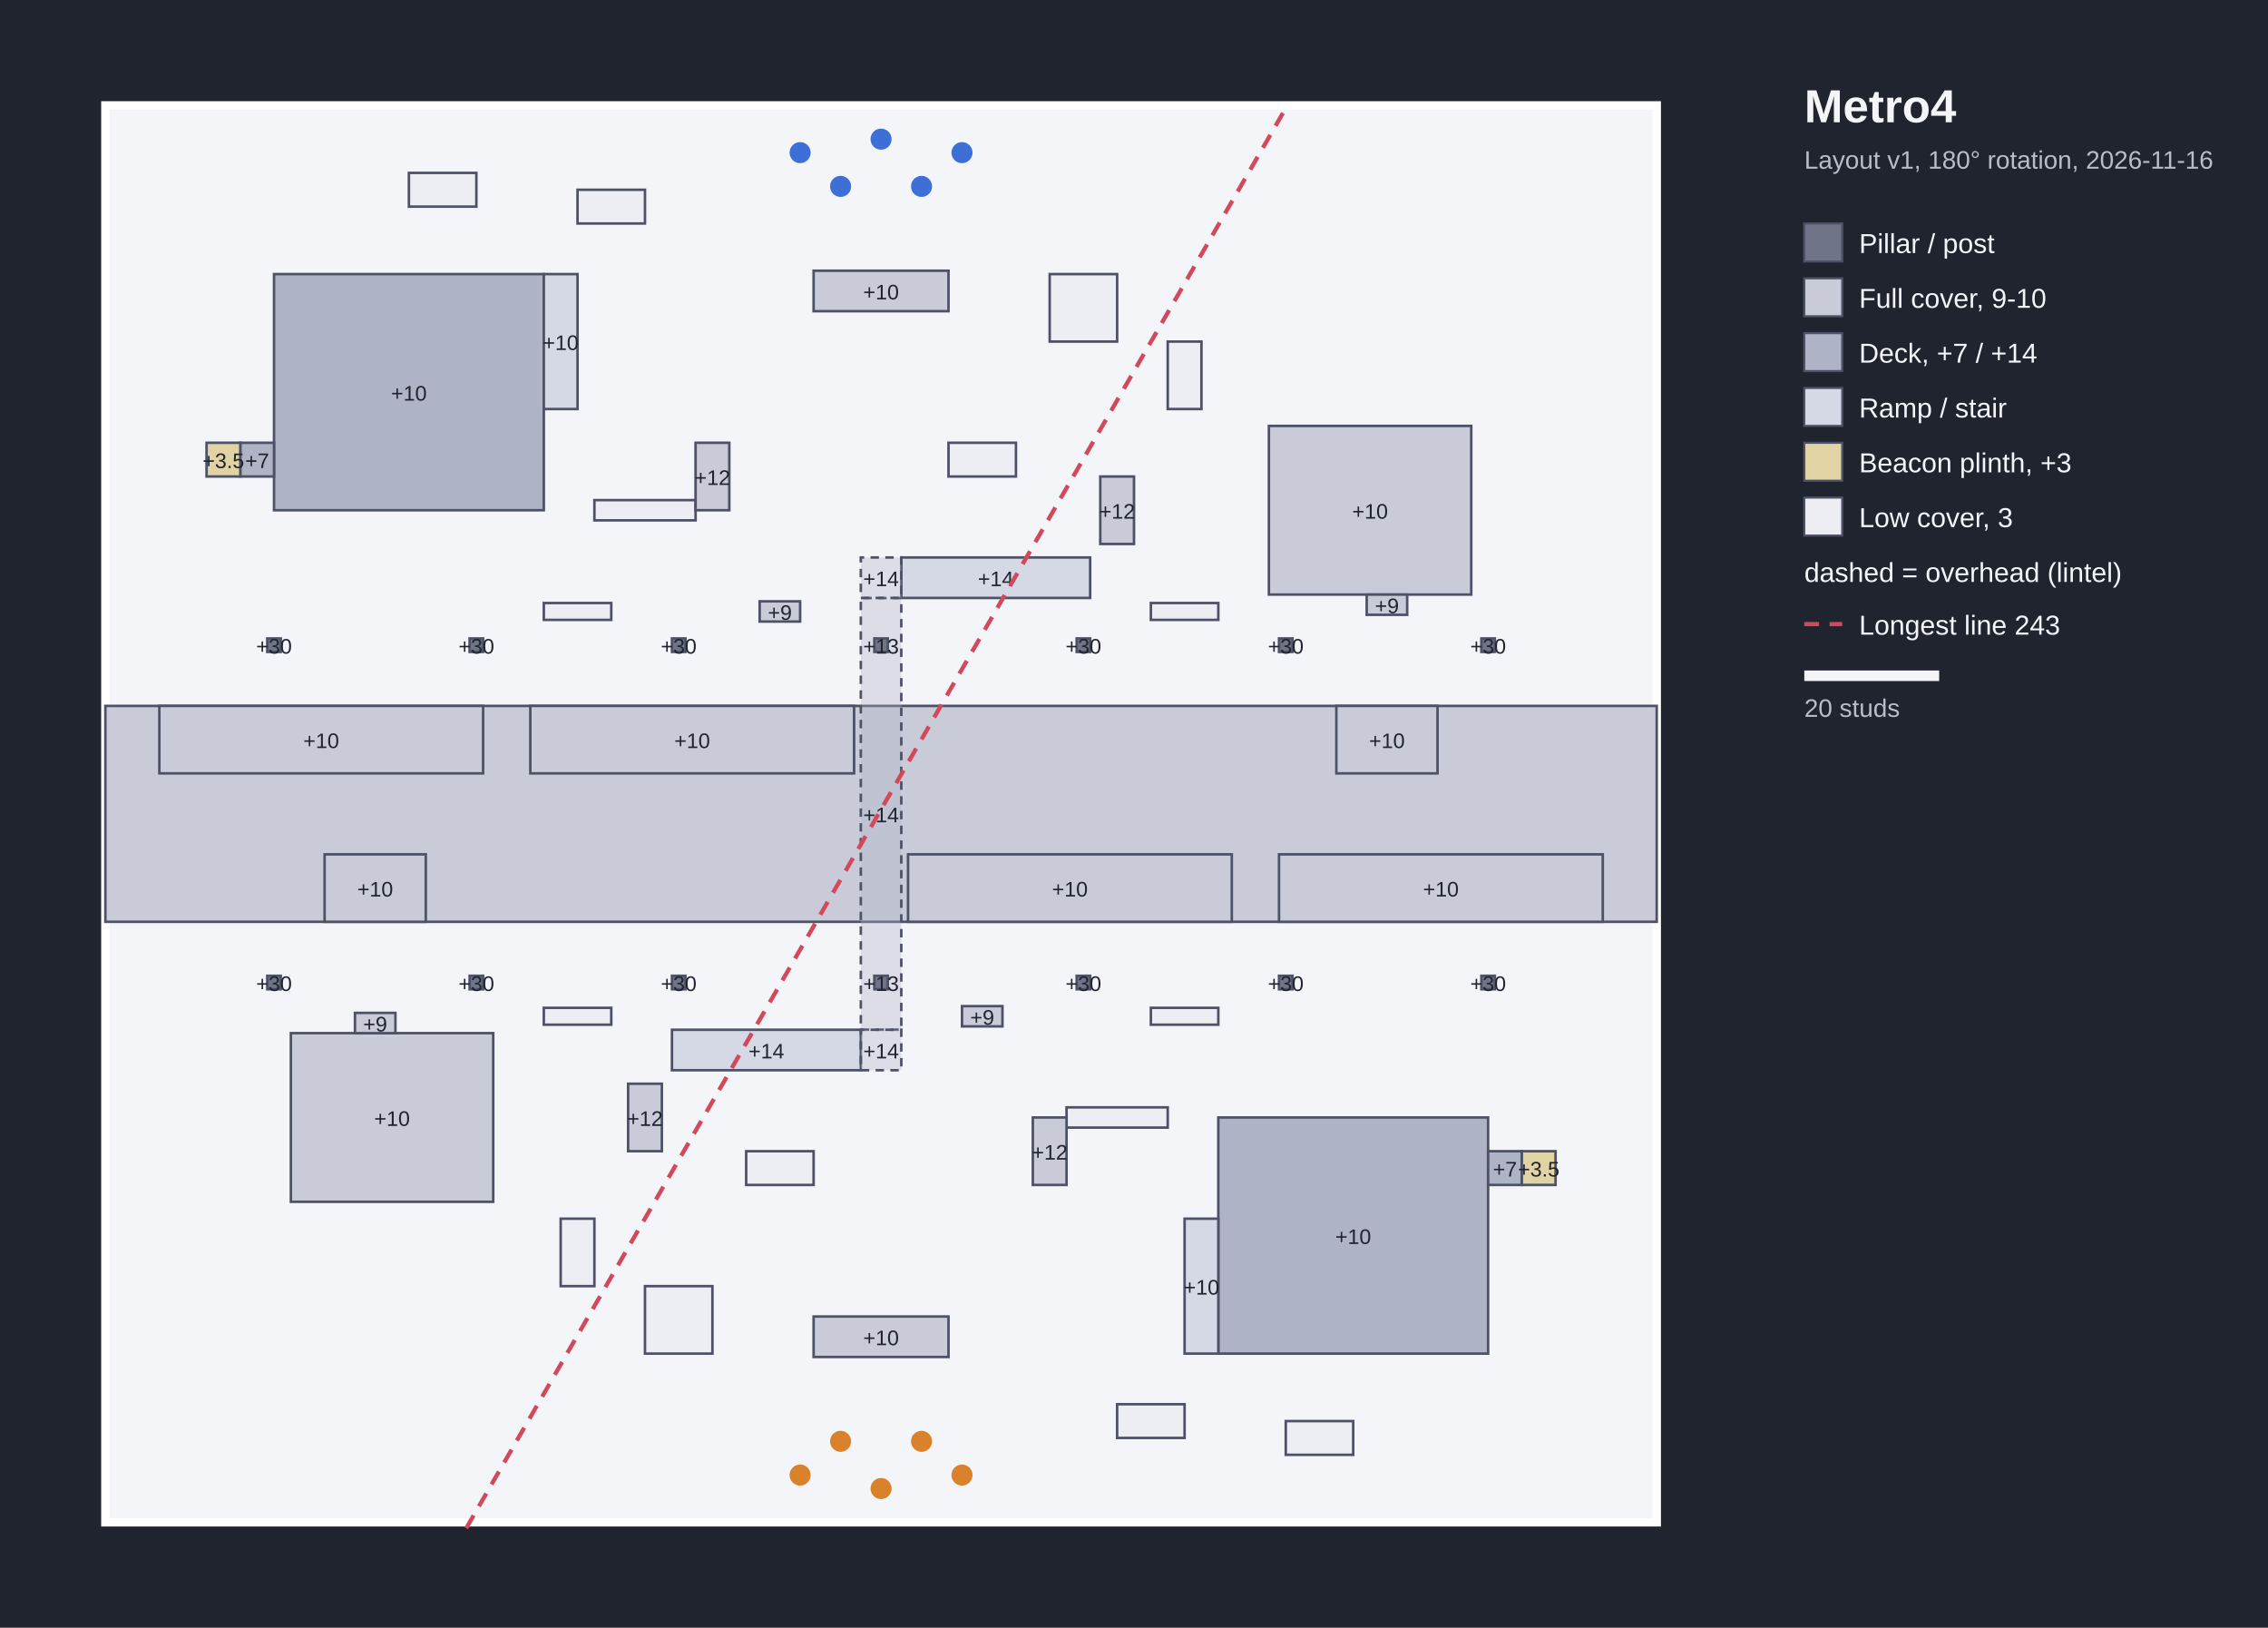
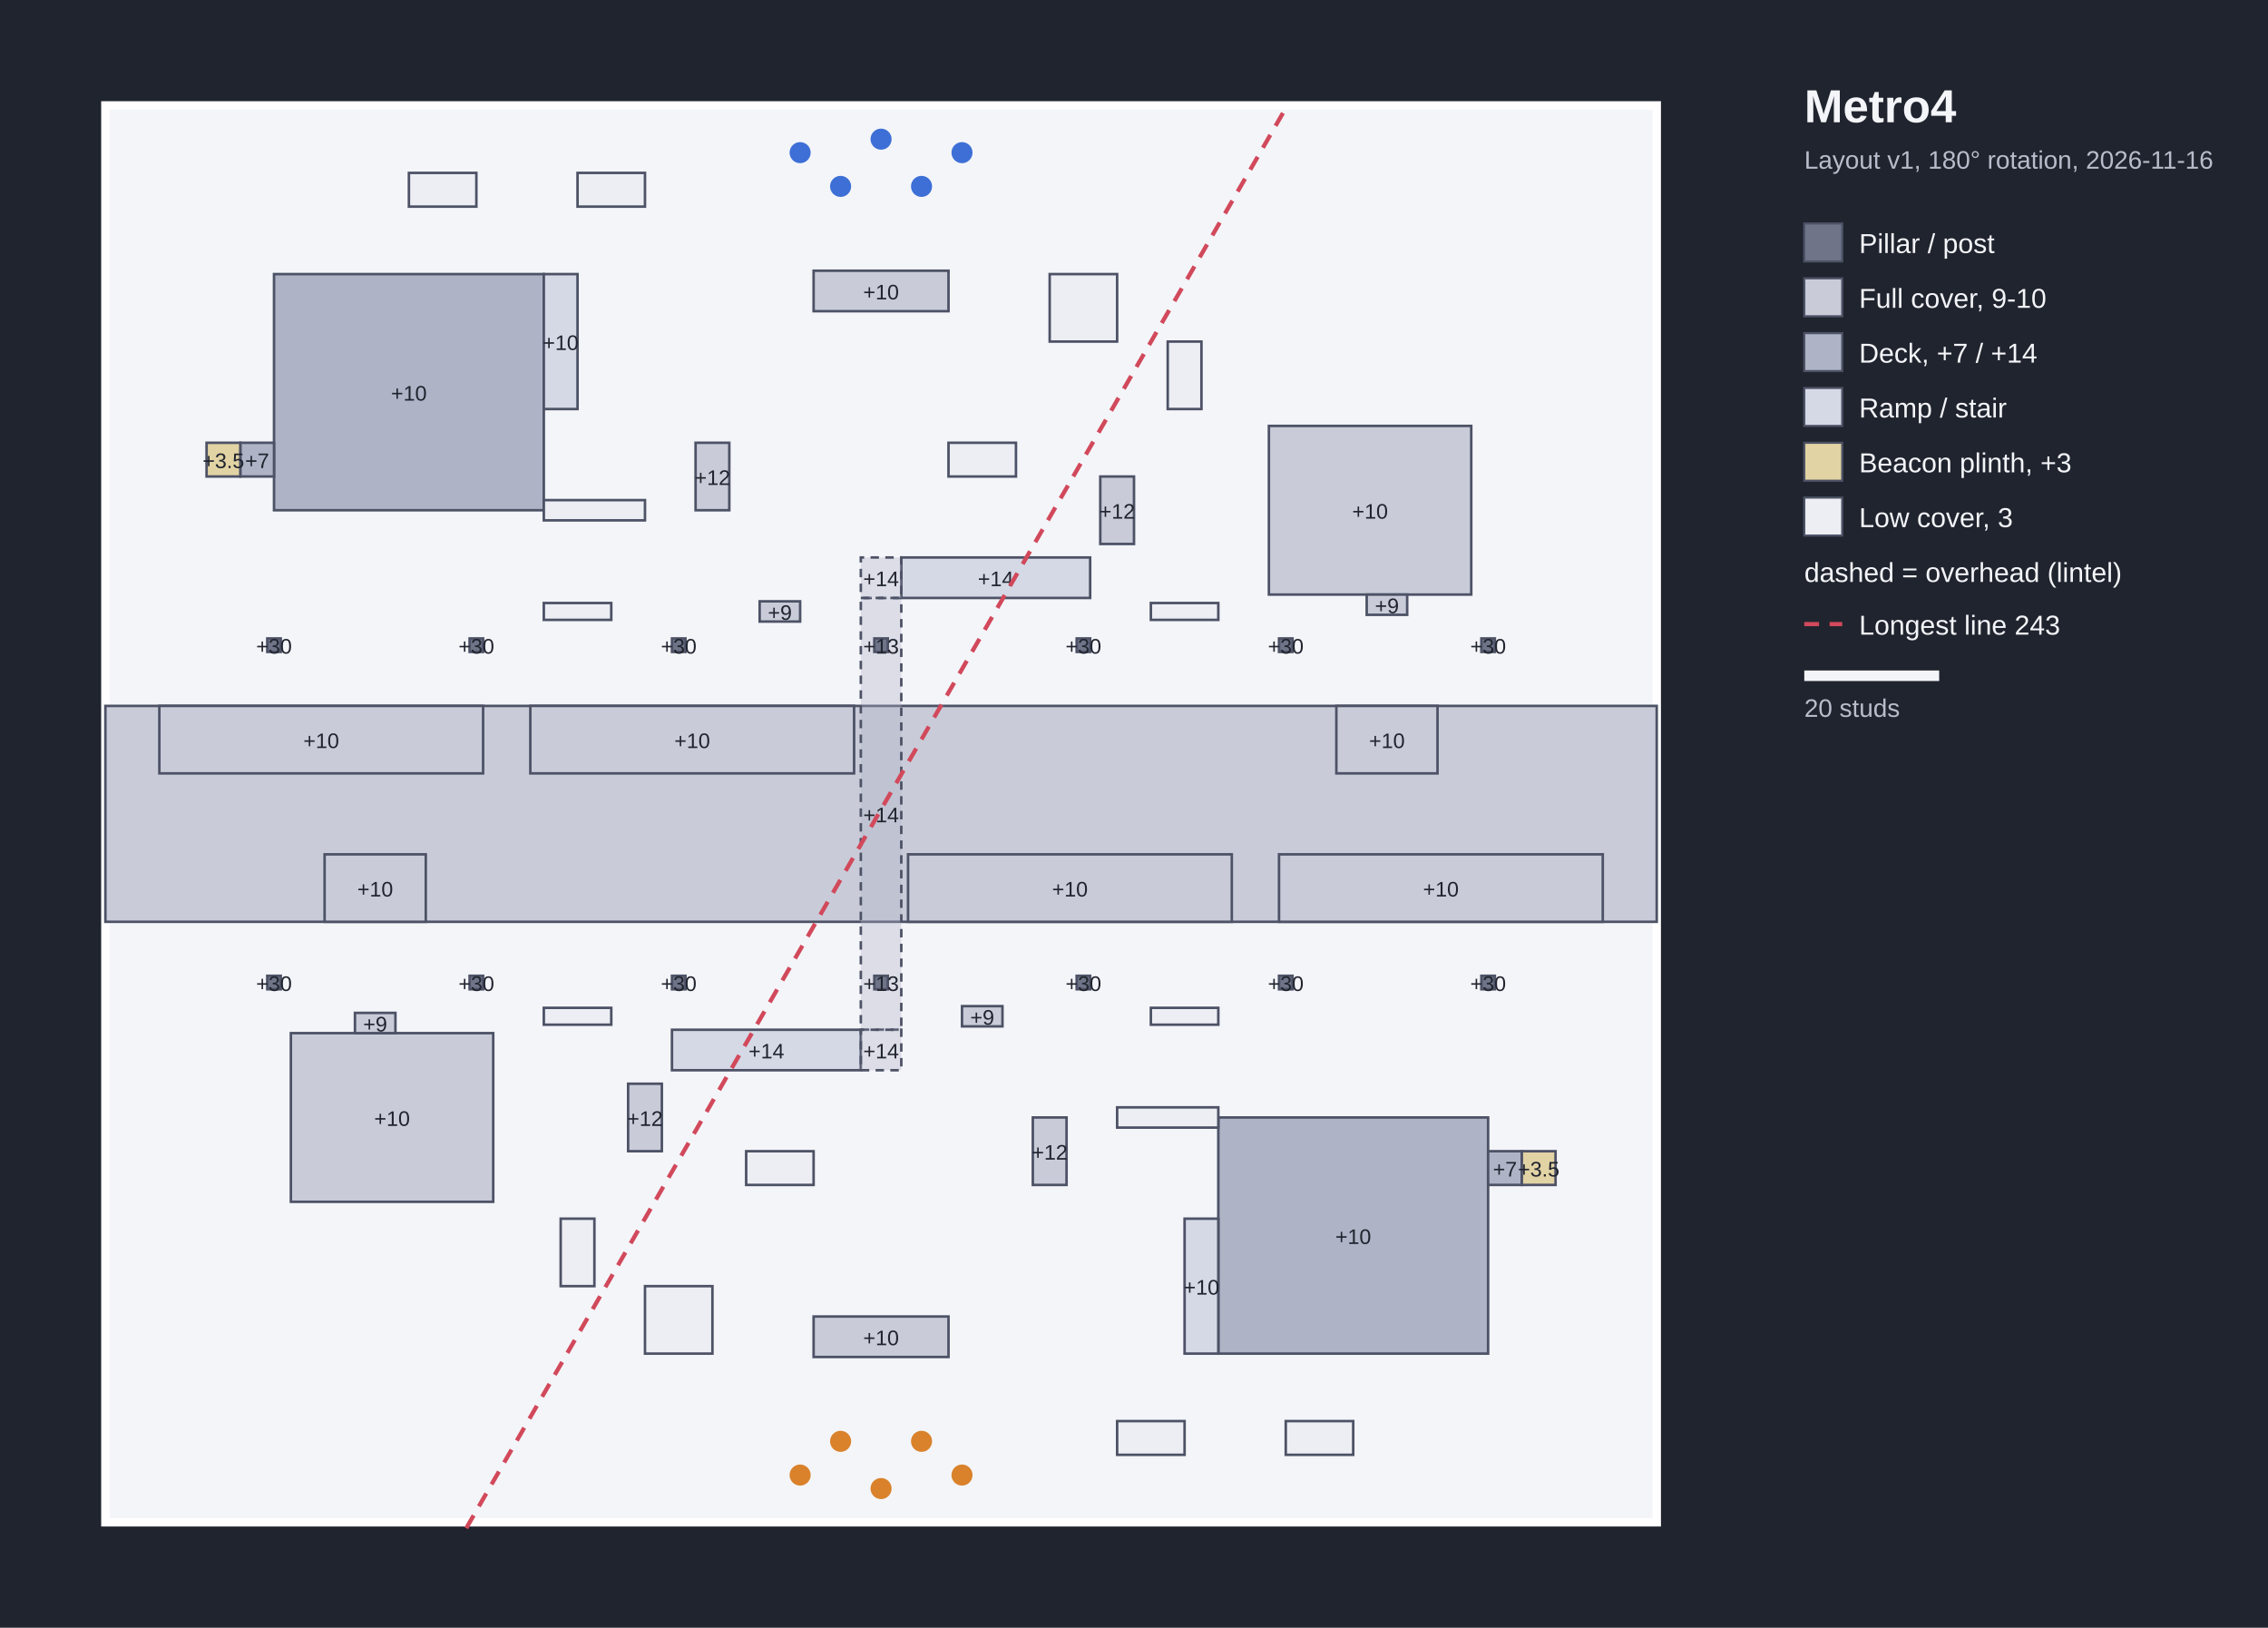
<svg xmlns="http://www.w3.org/2000/svg" viewBox="0 0 1076 772" font-family="Segoe UI, Arial, sans-serif">
  <rect width="1076" height="772" fill="#20242E" />
  <polygon points="50.0,50.0 786.0,50.0 786.0,722.0 50.0,722.0" fill="#F4F5F9" stroke="#FFFFFF" stroke-width="4" />
  <polygon points="50.0,437.2 786.0,437.2 786.0,334.8 50.0,334.8" fill="#C9CCD8" fill-opacity="1" stroke="#4D5266" stroke-width="1.2" />
  <polygon points="75.6,366.8 229.2,366.8 229.2,334.8 75.6,334.8" fill="#C9CCD8" fill-opacity="1" stroke="#4D5266" stroke-width="1.2" />
  <text x="152.4" y="354.8" text-anchor="middle" font-size="10" fill="#20242E">+10</text>
  <polygon points="251.6,366.8 405.2,366.8 405.2,334.8 251.6,334.8" fill="#C9CCD8" fill-opacity="1" stroke="#4D5266" stroke-width="1.2" />
  <text x="328.4" y="354.8" text-anchor="middle" font-size="10" fill="#20242E">+10</text>
  <polygon points="634.0,366.8 682.0,366.8 682.0,334.8 634.0,334.8" fill="#C9CCD8" fill-opacity="1" stroke="#4D5266" stroke-width="1.2" />
  <text x="658.0" y="354.8" text-anchor="middle" font-size="10" fill="#20242E">+10</text>
  <polygon points="427.6,283.6 517.2,283.6 517.2,264.4 427.6,264.4" fill="#D5D9E6" fill-opacity="1" stroke="#4D5266" stroke-width="1.2" />
  <text x="472.4" y="278.0" text-anchor="middle" font-size="10" fill="#20242E">+14</text>
  <polygon points="258.0,294.0 290.0,294.0 290.0,286.0 258.0,286.0" fill="#ECEEF3" fill-opacity="1" stroke="#4D5266" stroke-width="1.2" />
  <polygon points="546.0,294.0 578.0,294.0 578.0,286.0 546.0,286.0" fill="#ECEEF3" fill-opacity="1" stroke="#4D5266" stroke-width="1.2" />
  <polygon points="360.4,294.8 379.6,294.8 379.6,285.2 360.4,285.2" fill="#C9CCD8" fill-opacity="1" stroke="#4D5266" stroke-width="1.2" />
  <text x="370.0" y="294.0" text-anchor="middle" font-size="10" fill="#20242E">+9</text>
  <polygon points="130.0,242.0 258.0,242.0 258.0,130.0 130.0,130.0" fill="#AEB3C6" fill-opacity="1" stroke="#4D5266" stroke-width="1.2" />
  <text x="194.0" y="190.0" text-anchor="middle" font-size="10" fill="#20242E">+10</text>
  <polygon points="258.0,194.0 274.0,194.0 274.0,130.0 258.0,130.0" fill="#D5D9E6" fill-opacity="1" stroke="#4D5266" stroke-width="1.2" />
  <text x="266.0" y="166.0" text-anchor="middle" font-size="10" fill="#20242E">+10</text>
  <polygon points="114.0,226.0 130.0,226.0 130.0,210.0 114.0,210.0" fill="#AEB3C6" fill-opacity="1" stroke="#4D5266" stroke-width="1.2" />
  <text x="122.0" y="222.0" text-anchor="middle" font-size="10" fill="#20242E">+7</text>
  <polygon points="98.0,226.0 114.0,226.0 114.0,210.0 98.0,210.0" fill="#E2D3A4" fill-opacity="1" stroke="#4D5266" stroke-width="1.2" />
  <text x="106.0" y="222.0" text-anchor="middle" font-size="10" fill="#20242E">+3.5</text>
  <polygon points="602.0,282.0 698.0,282.0 698.0,202.0 602.0,202.0" fill="#C9CCD8" fill-opacity="1" stroke="#4D5266" stroke-width="1.2" />
  <text x="650.0" y="246.0" text-anchor="middle" font-size="10" fill="#20242E">+10</text>
  <polygon points="554.0,194.0 570.0,194.0 570.0,162.0 554.0,162.0" fill="#ECEEF3" fill-opacity="1" stroke="#4D5266" stroke-width="1.2" />
  <polygon points="522.0,258.0 538.0,258.0 538.0,226.0 522.0,226.0" fill="#C9CCD8" fill-opacity="1" stroke="#4D5266" stroke-width="1.2" />
  <text x="530.0" y="246.0" text-anchor="middle" font-size="10" fill="#20242E">+12</text>
  <polygon points="386.0,147.6 450.0,147.6 450.0,128.4 386.0,128.4" fill="#C9CCD8" fill-opacity="1" stroke="#4D5266" stroke-width="1.2" />
  <text x="418.0" y="142.0" text-anchor="middle" font-size="10" fill="#20242E">+10</text>
  <polygon points="498.0,162.0 530.0,162.0 530.0,130.0 498.0,130.0" fill="#ECEEF3" fill-opacity="1" stroke="#4D5266" stroke-width="1.2" />
-   <polygon points="282.0,246.8 330.0,246.8 330.0,237.2 282.0,237.2" fill="#ECEEF3" fill-opacity="1" stroke="#4D5266" stroke-width="1.2" />
+   <polygon points="258.0,246.8 306.0,246.8 306.0,237.2 258.0,237.2" fill="#ECEEF3" fill-opacity="1" stroke="#4D5266" stroke-width="1.2" />
  <polygon points="648.4,291.6 667.6,291.6 667.6,282.0 648.4,282.0" fill="#C9CCD8" fill-opacity="1" stroke="#4D5266" stroke-width="1.2" />
  <text x="658.0" y="290.8" text-anchor="middle" font-size="10" fill="#20242E">+9</text>
  <polygon points="194.0,98.0 226.0,98.0 226.0,82.0 194.0,82.0" fill="#ECEEF3" fill-opacity="1" stroke="#4D5266" stroke-width="1.2" />
  <polygon points="330.0,242.0 346.0,242.0 346.0,210.0 330.0,210.0" fill="#C9CCD8" fill-opacity="1" stroke="#4D5266" stroke-width="1.2" />
  <text x="338.0" y="230.0" text-anchor="middle" font-size="10" fill="#20242E">+12</text>
  <polygon points="450.0,226.0 482.0,226.0 482.0,210.0 450.0,210.0" fill="#ECEEF3" fill-opacity="1" stroke="#4D5266" stroke-width="1.2" />
-   <polygon points="274.0,106.0 306.0,106.0 306.0,90.0 274.0,90.0" fill="#ECEEF3" fill-opacity="1" stroke="#4D5266" stroke-width="1.2" />
+   <polygon points="274.0,98.0 306.0,98.0 306.0,82.0 274.0,82.0" fill="#ECEEF3" fill-opacity="1" stroke="#4D5266" stroke-width="1.2" />
  <polygon points="606.8,437.2 760.4,437.2 760.4,405.2 606.8,405.2" fill="#C9CCD8" fill-opacity="1" stroke="#4D5266" stroke-width="1.2" />
  <text x="683.6" y="425.2" text-anchor="middle" font-size="10" fill="#20242E">+10</text>
  <polygon points="430.8,437.2 584.4,437.2 584.4,405.2 430.8,405.2" fill="#C9CCD8" fill-opacity="1" stroke="#4D5266" stroke-width="1.2" />
  <text x="507.6" y="425.2" text-anchor="middle" font-size="10" fill="#20242E">+10</text>
  <polygon points="154.0,437.2 202.0,437.2 202.0,405.2 154.0,405.2" fill="#C9CCD8" fill-opacity="1" stroke="#4D5266" stroke-width="1.2" />
  <text x="178.0" y="425.2" text-anchor="middle" font-size="10" fill="#20242E">+10</text>
  <polygon points="318.8,507.6 408.4,507.6 408.4,488.4 318.8,488.4" fill="#D5D9E6" fill-opacity="1" stroke="#4D5266" stroke-width="1.2" />
  <text x="363.6" y="502.0" text-anchor="middle" font-size="10" fill="#20242E">+14</text>
  <polygon points="546.0,486.0 578.0,486.0 578.0,478.0 546.0,478.0" fill="#ECEEF3" fill-opacity="1" stroke="#4D5266" stroke-width="1.2" />
  <polygon points="258.0,486.0 290.0,486.0 290.0,478.0 258.0,478.0" fill="#ECEEF3" fill-opacity="1" stroke="#4D5266" stroke-width="1.2" />
  <polygon points="456.4,486.8 475.6,486.8 475.6,477.2 456.4,477.2" fill="#C9CCD8" fill-opacity="1" stroke="#4D5266" stroke-width="1.2" />
  <text x="466.0" y="486.0" text-anchor="middle" font-size="10" fill="#20242E">+9</text>
  <polygon points="578.0,642.0 706.0,642.0 706.0,530.0 578.0,530.0" fill="#AEB3C6" fill-opacity="1" stroke="#4D5266" stroke-width="1.2" />
  <text x="642.0" y="590.0" text-anchor="middle" font-size="10" fill="#20242E">+10</text>
  <polygon points="562.0,642.0 578.0,642.0 578.0,578.0 562.0,578.0" fill="#D5D9E6" fill-opacity="1" stroke="#4D5266" stroke-width="1.2" />
  <text x="570.0" y="614.0" text-anchor="middle" font-size="10" fill="#20242E">+10</text>
  <polygon points="706.0,562.0 722.0,562.0 722.0,546.0 706.0,546.0" fill="#AEB3C6" fill-opacity="1" stroke="#4D5266" stroke-width="1.2" />
  <text x="714.0" y="558.0" text-anchor="middle" font-size="10" fill="#20242E">+7</text>
  <polygon points="722.0,562.0 738.0,562.0 738.0,546.0 722.0,546.0" fill="#E2D3A4" fill-opacity="1" stroke="#4D5266" stroke-width="1.2" />
  <text x="730.0" y="558.0" text-anchor="middle" font-size="10" fill="#20242E">+3.5</text>
  <polygon points="138.0,570.0 234.0,570.0 234.0,490.0 138.0,490.0" fill="#C9CCD8" fill-opacity="1" stroke="#4D5266" stroke-width="1.2" />
  <text x="186.0" y="534.0" text-anchor="middle" font-size="10" fill="#20242E">+10</text>
  <polygon points="266.0,610.0 282.0,610.0 282.0,578.0 266.0,578.0" fill="#ECEEF3" fill-opacity="1" stroke="#4D5266" stroke-width="1.2" />
  <polygon points="298.0,546.0 314.0,546.0 314.0,514.0 298.0,514.0" fill="#C9CCD8" fill-opacity="1" stroke="#4D5266" stroke-width="1.2" />
  <text x="306.0" y="534.0" text-anchor="middle" font-size="10" fill="#20242E">+12</text>
  <polygon points="386.0,643.6 450.0,643.6 450.0,624.4 386.0,624.4" fill="#C9CCD8" fill-opacity="1" stroke="#4D5266" stroke-width="1.2" />
  <text x="418.0" y="638.0" text-anchor="middle" font-size="10" fill="#20242E">+10</text>
  <polygon points="306.0,642.0 338.0,642.0 338.0,610.0 306.0,610.0" fill="#ECEEF3" fill-opacity="1" stroke="#4D5266" stroke-width="1.2" />
-   <polygon points="506.0,534.8 554.0,534.8 554.0,525.2 506.0,525.2" fill="#ECEEF3" fill-opacity="1" stroke="#4D5266" stroke-width="1.2" />
+   <polygon points="530.0,534.8 578.0,534.8 578.0,525.2 530.0,525.2" fill="#ECEEF3" fill-opacity="1" stroke="#4D5266" stroke-width="1.2" />
  <polygon points="168.4,490.0 187.6,490.0 187.6,480.4 168.4,480.4" fill="#C9CCD8" fill-opacity="1" stroke="#4D5266" stroke-width="1.2" />
  <text x="178.0" y="489.2" text-anchor="middle" font-size="10" fill="#20242E">+9</text>
  <polygon points="610.0,690.0 642.0,690.0 642.0,674.0 610.0,674.0" fill="#ECEEF3" fill-opacity="1" stroke="#4D5266" stroke-width="1.2" />
  <polygon points="490.0,562.0 506.0,562.0 506.0,530.0 490.0,530.0" fill="#C9CCD8" fill-opacity="1" stroke="#4D5266" stroke-width="1.2" />
  <text x="498.0" y="550.0" text-anchor="middle" font-size="10" fill="#20242E">+12</text>
  <polygon points="354.0,562.0 386.0,562.0 386.0,546.0 354.0,546.0" fill="#ECEEF3" fill-opacity="1" stroke="#4D5266" stroke-width="1.2" />
-   <polygon points="530.0,682.0 562.0,682.0 562.0,666.0 530.0,666.0" fill="#ECEEF3" fill-opacity="1" stroke="#4D5266" stroke-width="1.2" />
+   <polygon points="530.0,690.0 562.0,690.0 562.0,674.0 530.0,674.0" fill="#ECEEF3" fill-opacity="1" stroke="#4D5266" stroke-width="1.2" />
  <polygon points="408.4,488.4 427.6,488.4 427.6,283.6 408.4,283.6" fill="#AEB3C6" fill-opacity="0.35" stroke="#4D5266" stroke-width="1.2" stroke-dasharray="4 3" />
  <text x="418.0" y="390.0" text-anchor="middle" font-size="10" fill="#20242E">+14</text>
  <polygon points="408.4,283.6 427.6,283.6 427.6,264.4 408.4,264.4" fill="#AEB3C6" fill-opacity="0.35" stroke="#4D5266" stroke-width="1.2" stroke-dasharray="4 3" />
  <text x="418.0" y="278.0" text-anchor="middle" font-size="10" fill="#20242E">+14</text>
  <polygon points="408.4,507.6 427.6,507.6 427.6,488.4 408.4,488.4" fill="#AEB3C6" fill-opacity="0.35" stroke="#4D5266" stroke-width="1.2" stroke-dasharray="4 3" />
  <text x="418.0" y="502.0" text-anchor="middle" font-size="10" fill="#20242E">+14</text>
  <polygon points="414.8,309.2 421.2,309.2 421.2,302.8 414.8,302.8" fill="#6F7488" fill-opacity="1" stroke="#4D5266" stroke-width="1.2" />
  <text x="418.0" y="310.0" text-anchor="middle" font-size="10" fill="#20242E">+13</text>
  <polygon points="126.8,309.2 133.2,309.2 133.2,302.8 126.8,302.8" fill="#6F7488" fill-opacity="1" stroke="#4D5266" stroke-width="1.2" />
  <text x="130.0" y="310.0" text-anchor="middle" font-size="10" fill="#20242E">+30</text>
  <polygon points="222.8,309.2 229.2,309.2 229.2,302.8 222.8,302.8" fill="#6F7488" fill-opacity="1" stroke="#4D5266" stroke-width="1.2" />
  <text x="226.0" y="310.0" text-anchor="middle" font-size="10" fill="#20242E">+30</text>
  <polygon points="318.8,309.2 325.2,309.2 325.2,302.8 318.8,302.8" fill="#6F7488" fill-opacity="1" stroke="#4D5266" stroke-width="1.2" />
  <text x="322.0" y="310.0" text-anchor="middle" font-size="10" fill="#20242E">+30</text>
  <polygon points="510.8,309.2 517.2,309.2 517.2,302.8 510.8,302.8" fill="#6F7488" fill-opacity="1" stroke="#4D5266" stroke-width="1.2" />
  <text x="514.0" y="310.0" text-anchor="middle" font-size="10" fill="#20242E">+30</text>
  <polygon points="606.8,309.2 613.2,309.2 613.2,302.8 606.8,302.8" fill="#6F7488" fill-opacity="1" stroke="#4D5266" stroke-width="1.2" />
  <text x="610.0" y="310.0" text-anchor="middle" font-size="10" fill="#20242E">+30</text>
  <polygon points="702.8,309.2 709.2,309.2 709.2,302.8 702.8,302.8" fill="#6F7488" fill-opacity="1" stroke="#4D5266" stroke-width="1.2" />
  <text x="706.0" y="310.0" text-anchor="middle" font-size="10" fill="#20242E">+30</text>
  <polygon points="414.8,469.2 421.2,469.2 421.2,462.8 414.8,462.8" fill="#6F7488" fill-opacity="1" stroke="#4D5266" stroke-width="1.2" />
  <text x="418.0" y="470.0" text-anchor="middle" font-size="10" fill="#20242E">+13</text>
  <polygon points="702.8,469.2 709.2,469.2 709.2,462.8 702.8,462.8" fill="#6F7488" fill-opacity="1" stroke="#4D5266" stroke-width="1.2" />
  <text x="706.0" y="470.0" text-anchor="middle" font-size="10" fill="#20242E">+30</text>
  <polygon points="606.8,469.2 613.2,469.2 613.2,462.8 606.8,462.8" fill="#6F7488" fill-opacity="1" stroke="#4D5266" stroke-width="1.2" />
  <text x="610.0" y="470.0" text-anchor="middle" font-size="10" fill="#20242E">+30</text>
  <polygon points="510.8,469.2 517.2,469.2 517.2,462.8 510.8,462.8" fill="#6F7488" fill-opacity="1" stroke="#4D5266" stroke-width="1.2" />
  <text x="514.0" y="470.0" text-anchor="middle" font-size="10" fill="#20242E">+30</text>
  <polygon points="318.8,469.2 325.2,469.2 325.2,462.8 318.8,462.8" fill="#6F7488" fill-opacity="1" stroke="#4D5266" stroke-width="1.2" />
  <text x="322.0" y="470.0" text-anchor="middle" font-size="10" fill="#20242E">+30</text>
  <polygon points="222.8,469.2 229.2,469.2 229.2,462.8 222.8,462.8" fill="#6F7488" fill-opacity="1" stroke="#4D5266" stroke-width="1.2" />
  <text x="226.0" y="470.0" text-anchor="middle" font-size="10" fill="#20242E">+30</text>
  <polygon points="126.8,469.2 133.2,469.2 133.2,462.8 126.8,462.8" fill="#6F7488" fill-opacity="1" stroke="#4D5266" stroke-width="1.2" />
  <text x="130.0" y="470.0" text-anchor="middle" font-size="10" fill="#20242E">+30</text>
  <line x1="221.2" y1="724.8" x2="610.0" y2="51.3" stroke="#D1495B" stroke-width="2" stroke-dasharray="7 5" />
  <circle cx="379.6" cy="72.4" r="5" fill="#3D6FD6" />
  <circle cx="418.0" cy="66.0" r="5" fill="#3D6FD6" />
  <circle cx="456.4" cy="72.4" r="5" fill="#3D6FD6" />
  <circle cx="398.8" cy="88.4" r="5" fill="#3D6FD6" />
  <circle cx="437.2" cy="88.4" r="5" fill="#3D6FD6" />
  <circle cx="456.4" cy="699.6" r="5" fill="#D9822B" />
  <circle cx="418.0" cy="706.0" r="5" fill="#D9822B" />
  <circle cx="379.6" cy="699.6" r="5" fill="#D9822B" />
  <circle cx="437.2" cy="683.6" r="5" fill="#D9822B" />
  <circle cx="398.8" cy="683.6" r="5" fill="#D9822B" />
  <text x="856" y="58" font-size="22" font-weight="700" fill="#F4F5F9">Metro4</text>
  <text x="856" y="80" font-size="12" fill="#B9BDCB">Layout v1, 180° rotation, 2026-11-16</text>
  <rect x="856" y="106" width="18" height="18" fill="#6F7488" stroke="#4D5266" />
  <text x="882" y="120" font-size="13" fill="#F4F5F9">Pillar / post</text>
  <rect x="856" y="132" width="18" height="18" fill="#C9CCD8" stroke="#4D5266" />
  <text x="882" y="146" font-size="13" fill="#F4F5F9">Full cover, 9-10</text>
  <rect x="856" y="158" width="18" height="18" fill="#AEB3C6" stroke="#4D5266" />
  <text x="882" y="172" font-size="13" fill="#F4F5F9">Deck, +7 / +14</text>
  <rect x="856" y="184" width="18" height="18" fill="#D5D9E6" stroke="#4D5266" />
  <text x="882" y="198" font-size="13" fill="#F4F5F9">Ramp / stair</text>
  <rect x="856" y="210" width="18" height="18" fill="#E2D3A4" stroke="#4D5266" />
  <text x="882" y="224" font-size="13" fill="#F4F5F9">Beacon plinth, +3</text>
  <rect x="856" y="236" width="18" height="18" fill="#ECEEF3" stroke="#4D5266" />
  <text x="882" y="250" font-size="13" fill="#F4F5F9">Low cover, 3</text>
  <text x="856" y="276" font-size="13" fill="#F4F5F9">dashed = overhead (lintel)</text>
  <line x1="856" y1="296" x2="874" y2="296" stroke="#D1495B" stroke-width="2" stroke-dasharray="7 5" />
  <text x="882" y="301" font-size="13" fill="#F4F5F9">Longest line 243</text>
  <rect x="856" y="318" width="64" height="5" fill="#F4F5F9" />
  <text x="856" y="340" font-size="12" fill="#B9BDCB">20 studs</text>
</svg>
